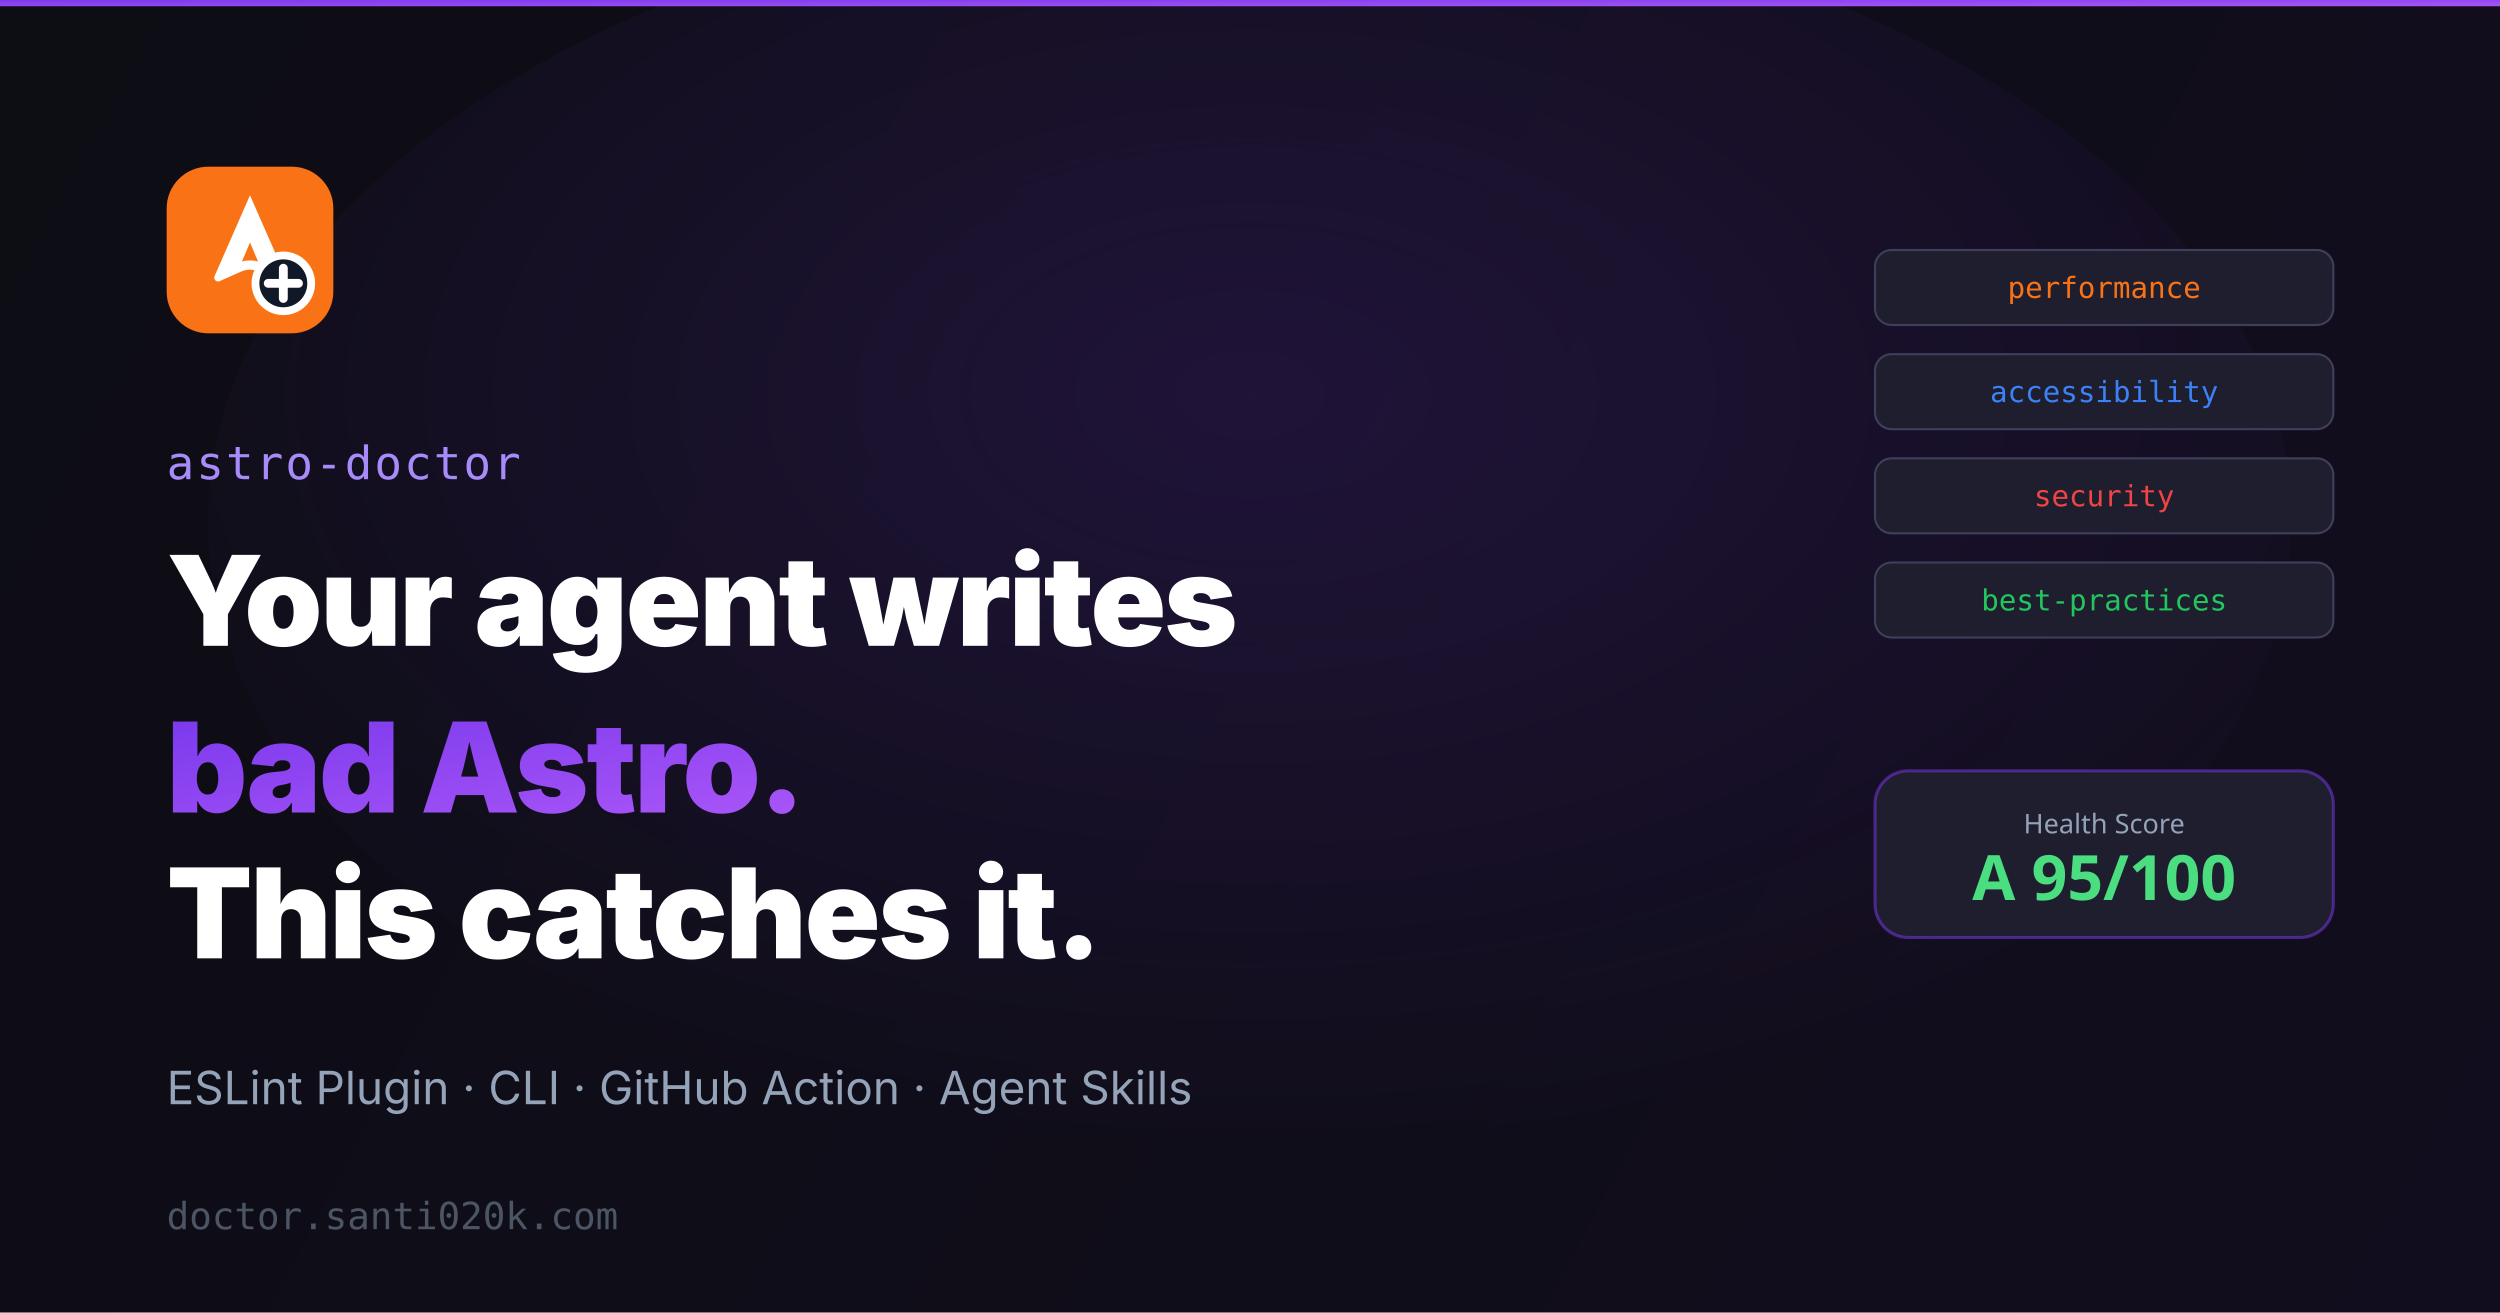
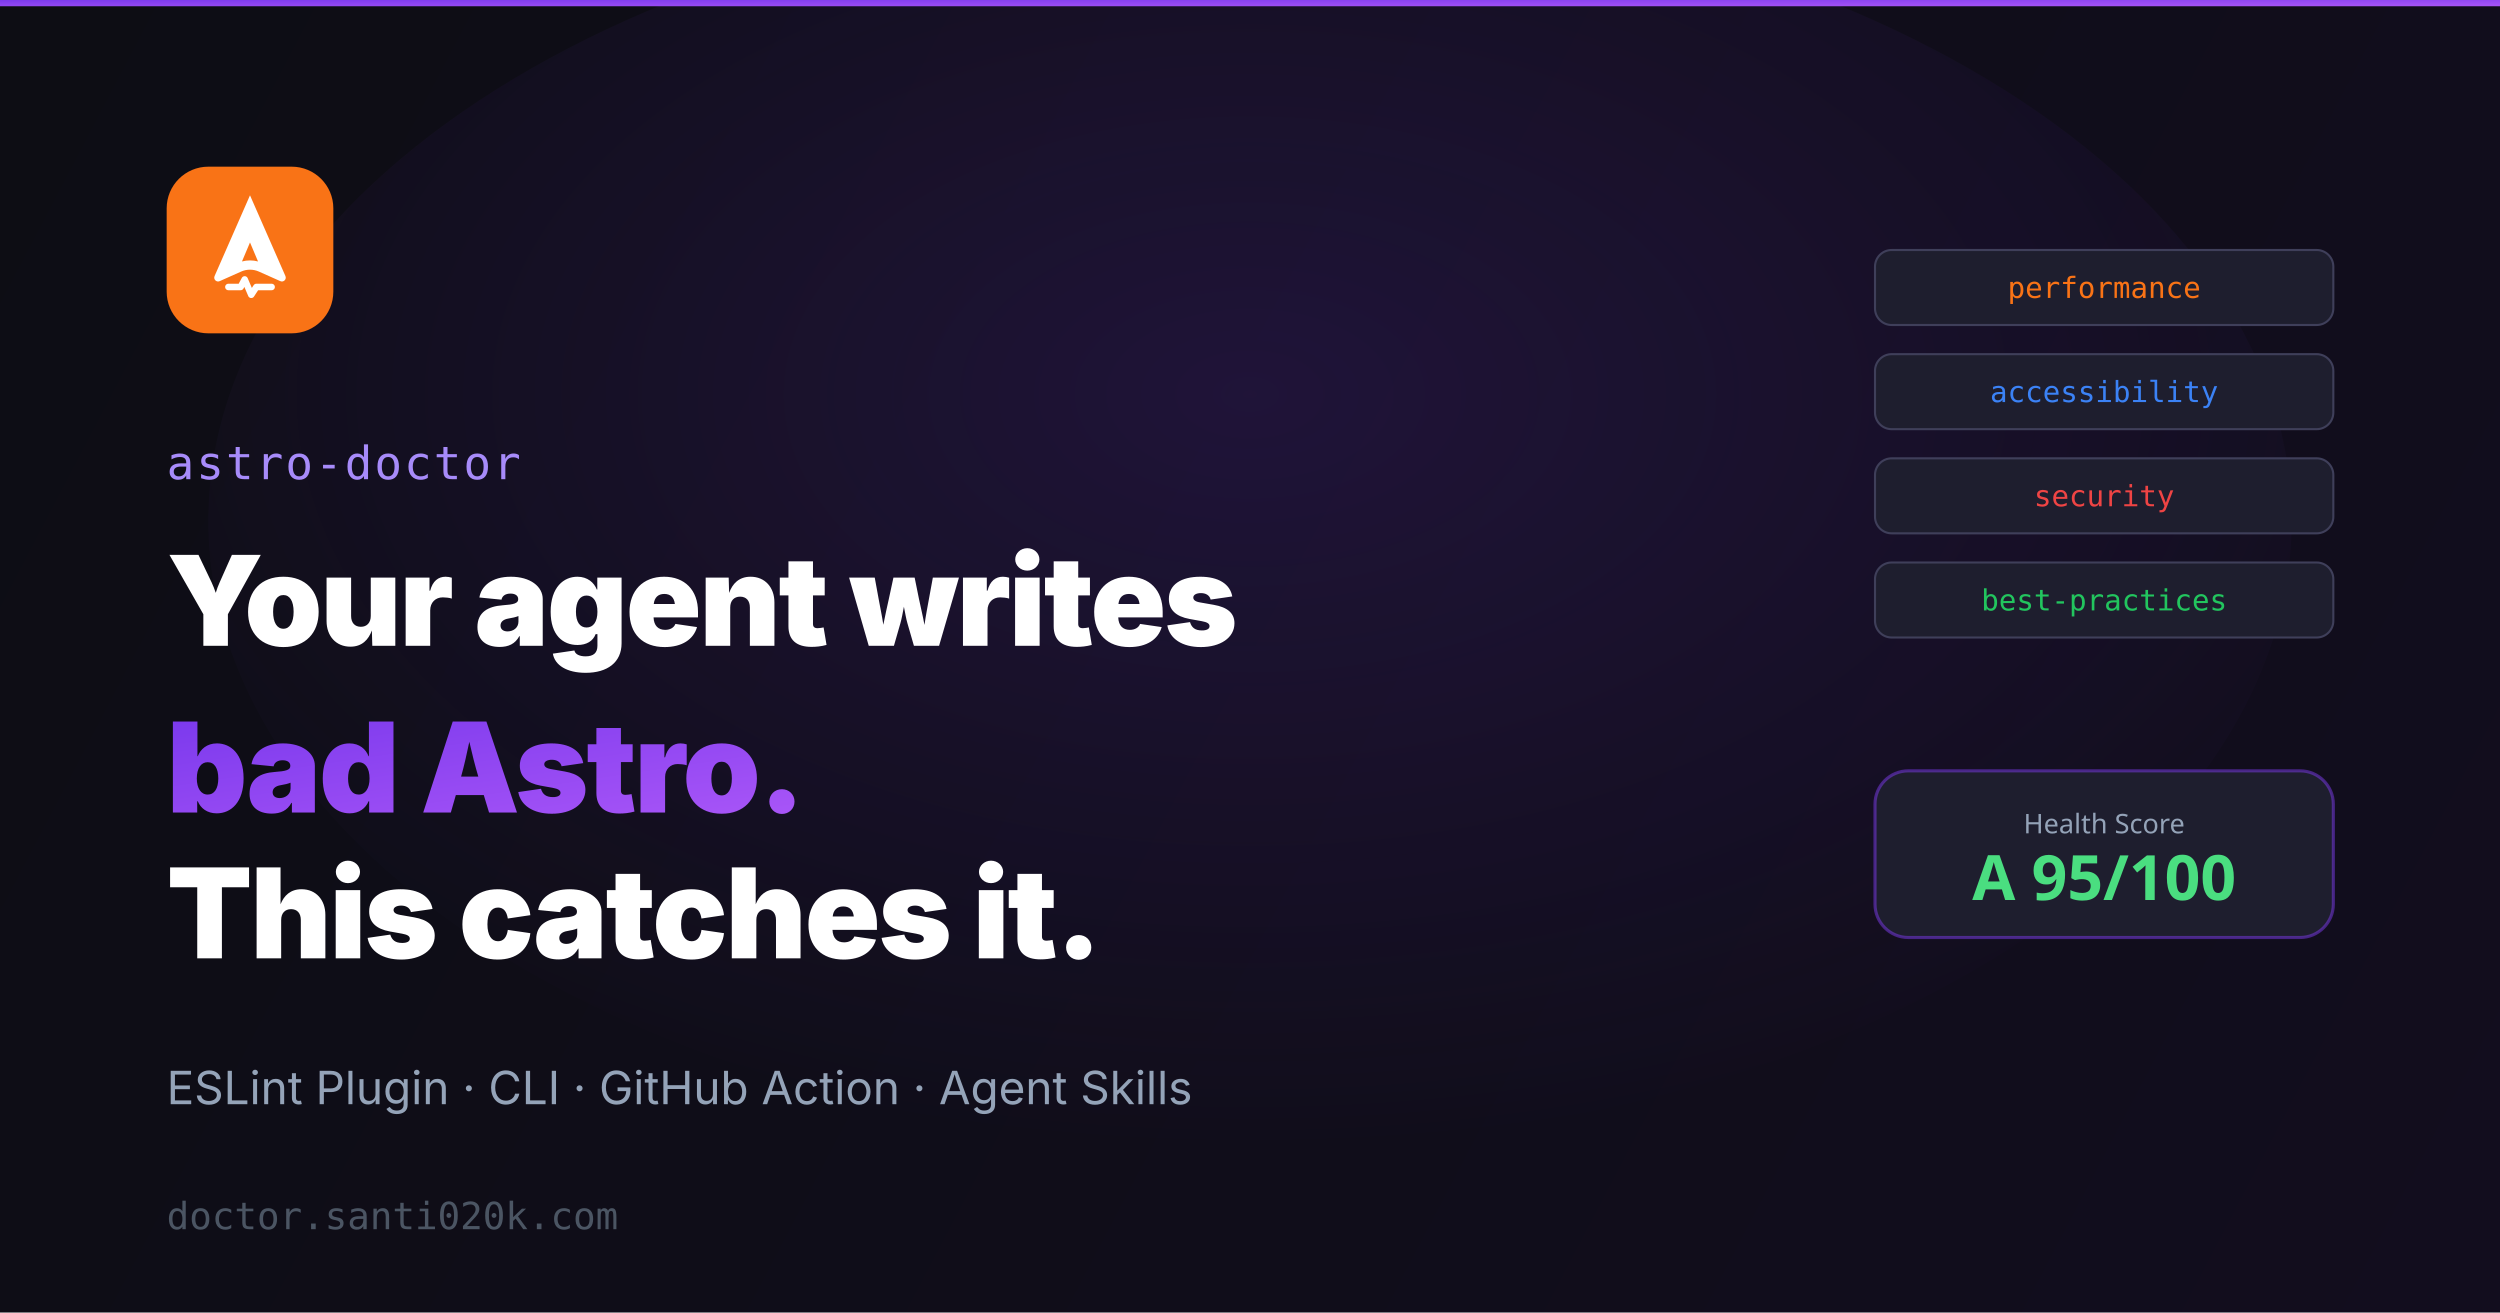
<svg xmlns="http://www.w3.org/2000/svg" width="1200" height="630" viewBox="0 0 1200 630">
  <defs>
    <linearGradient id="bg" x1="0" y1="0" x2="1200" y2="630" gradientUnits="userSpaceOnUse">
      <stop offset="0%" stop-color="#0d0d14" />
      <stop offset="100%" stop-color="#120d1e" />
    </linearGradient>
    <linearGradient id="brand" x1="0" y1="0" x2="1" y2="1">
      <stop offset="0%" stop-color="#7c3aed" />
      <stop offset="100%" stop-color="#a855f7" />
    </linearGradient>
    <radialGradient id="glow" cx="50%" cy="40%" r="60%">
      <stop offset="0%" stop-color="#7c3aed" stop-opacity="0.15" />
      <stop offset="100%" stop-color="#7c3aed" stop-opacity="0" />
    </radialGradient>
    <filter id="blur">
      <feGaussianBlur stdDeviation="40" />
    </filter>
  </defs>
  <rect width="1200" height="630" fill="url(#bg)" />
  <ellipse cx="600" cy="250" rx="500" ry="300" fill="url(#glow)" />
  <rect x="0" y="0" width="1200" height="3" fill="url(#brand)" />
  <g transform="translate(80 80) scale(2.5)">
    <rect width="32" height="32" rx="8" fill="#f97316" />
    <path d="M16 5.5 22.8 21c.28.64-.37 1.27-1 .97l-4.1-1.83a4.18 4.18 0 0 0-3.4 0l-4.1 1.83c-.63.3-1.28-.33-1-.97L16 5.5Z" fill="#fff" />
    <path d="M14.46 18.2 16 14.55l1.54 3.65a5.99 5.99 0 0 0-3.08 0Z" fill="#f97316" />
-     <circle cx="22.4" cy="22.4" r="5.35" fill="#111827" stroke="#fff" stroke-width="1.5" />
-     <path d="M22.4 19.5v5.8M19.5 22.4h5.8" stroke="#fff" stroke-width="1.7" stroke-linecap="round" />
+     <path d="M11.85 23.1h2.35l.78-1.45 1.26 2.95.98-1.5h2.93" fill="none" stroke="#fff" stroke-width="1.25" stroke-linecap="round" stroke-linejoin="round" />
  </g>
  <text x="80" y="230" font-family="ui-monospace, 'Cascadia Code', 'Fira Code', monospace" font-size="22" fill="#a78bfa" letter-spacing="1">astro-doctor</text>
  <text x="80" y="310" font-family="system-ui, -apple-system, 'Segoe UI', sans-serif" font-size="60" font-weight="900" fill="white" letter-spacing="-1">Your agent writes</text>
  <text x="80" y="390" font-family="system-ui, -apple-system, 'Segoe UI', sans-serif" font-size="60" font-weight="900" fill="url(#brand)" letter-spacing="-1">bad Astro.</text>
  <text x="80" y="460" font-family="system-ui, -apple-system, 'Segoe UI', sans-serif" font-size="60" font-weight="900" fill="white" letter-spacing="-1">This catches it.</text>
  <text x="80" y="530" font-family="system-ui, -apple-system, 'Segoe UI', sans-serif" font-size="22" fill="#94a3b8">ESLint Plugin · CLI · GitHub Action · Agent Skills</text>
  <rect x="900" y="120" width="220" height="36" rx="8" fill="#1e1e2e" stroke="#3f3f5a" stroke-width="1" />
  <text x="1010" y="143" font-family="ui-monospace, monospace" font-size="14" fill="#f97316" text-anchor="middle">performance</text>
  <rect x="900" y="170" width="220" height="36" rx="8" fill="#1e1e2e" stroke="#3f3f5a" stroke-width="1" />
  <text x="1010" y="193" font-family="ui-monospace, monospace" font-size="14" fill="#3b82f6" text-anchor="middle">accessibility</text>
  <rect x="900" y="220" width="220" height="36" rx="8" fill="#1e1e2e" stroke="#3f3f5a" stroke-width="1" />
  <text x="1010" y="243" font-family="ui-monospace, monospace" font-size="14" fill="#ef4444" text-anchor="middle">security</text>
  <rect x="900" y="270" width="220" height="36" rx="8" fill="#1e1e2e" stroke="#3f3f5a" stroke-width="1" />
  <text x="1010" y="293" font-family="ui-monospace, monospace" font-size="14" fill="#22c55e" text-anchor="middle">best-practices</text>
  <rect x="900" y="370" width="220" height="80" rx="16" fill="#1e1e2e" stroke="#7c3aed" stroke-width="1.5" stroke-opacity="0.5" />
  <text x="1010" y="400" font-family="system-ui, sans-serif" font-size="13" fill="#94a3b8" text-anchor="middle">Health Score</text>
  <text x="1010" y="432" font-family="system-ui, sans-serif" font-size="30" font-weight="900" fill="#4ade80" text-anchor="middle">A 95/100</text>
  <text x="80" y="590" font-family="ui-monospace, monospace" font-size="18" fill="#4b5563">doctor.santi020k.com</text>
</svg>
